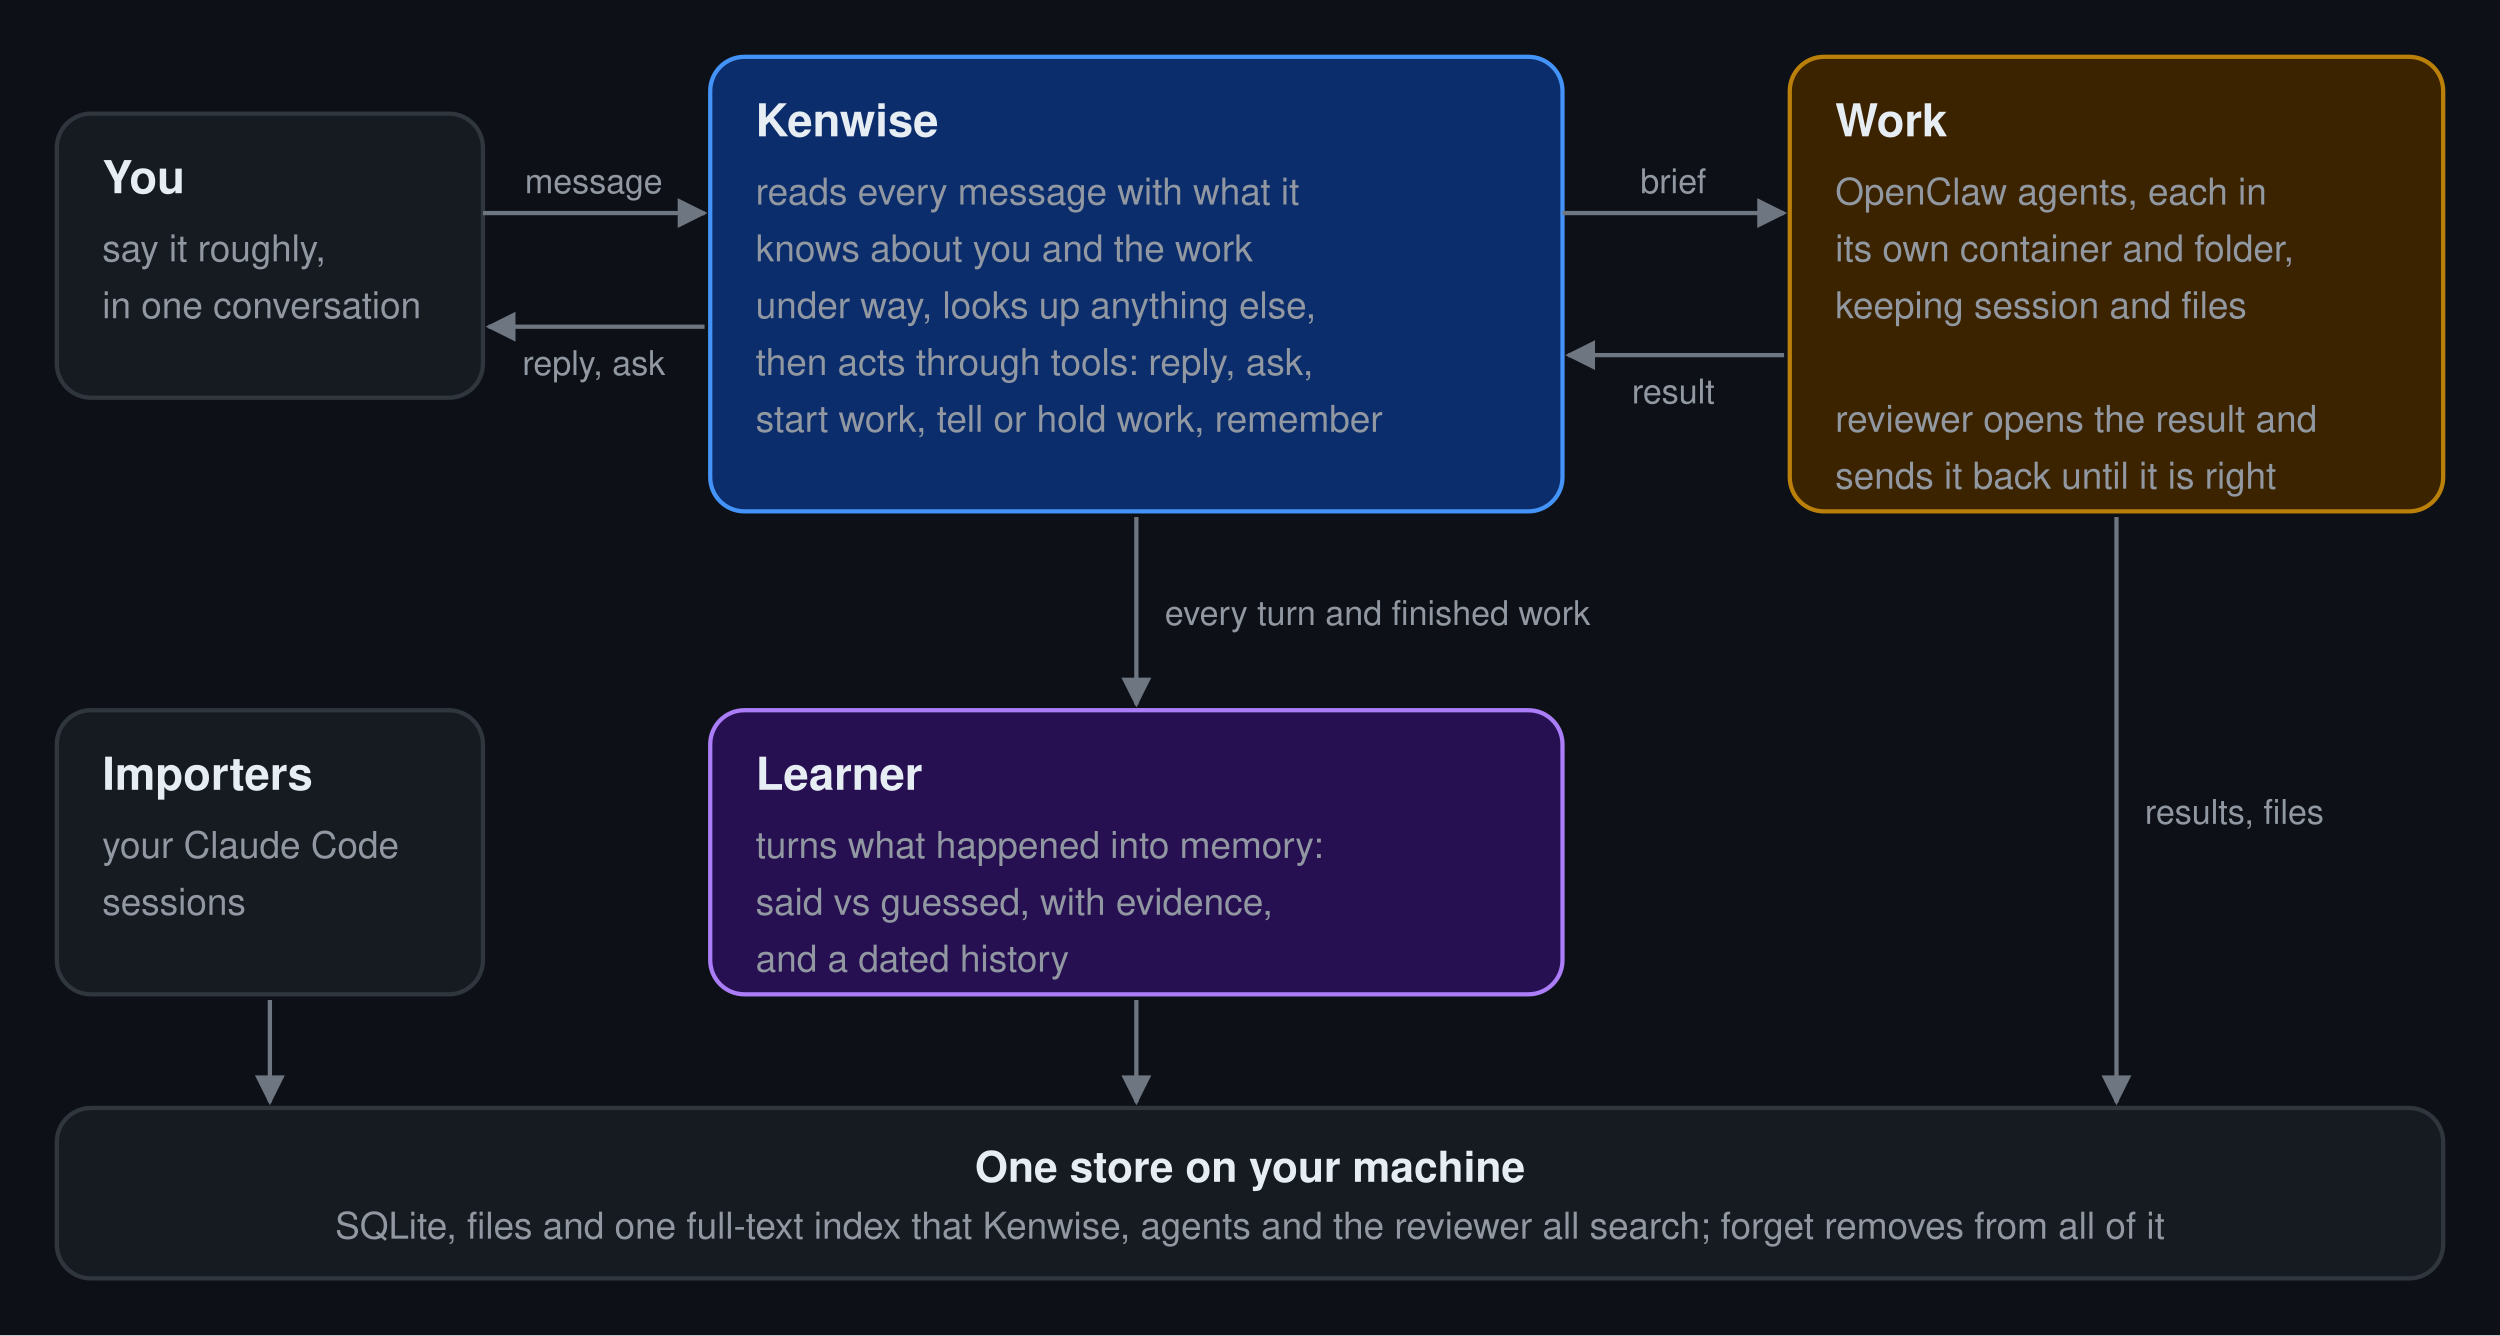
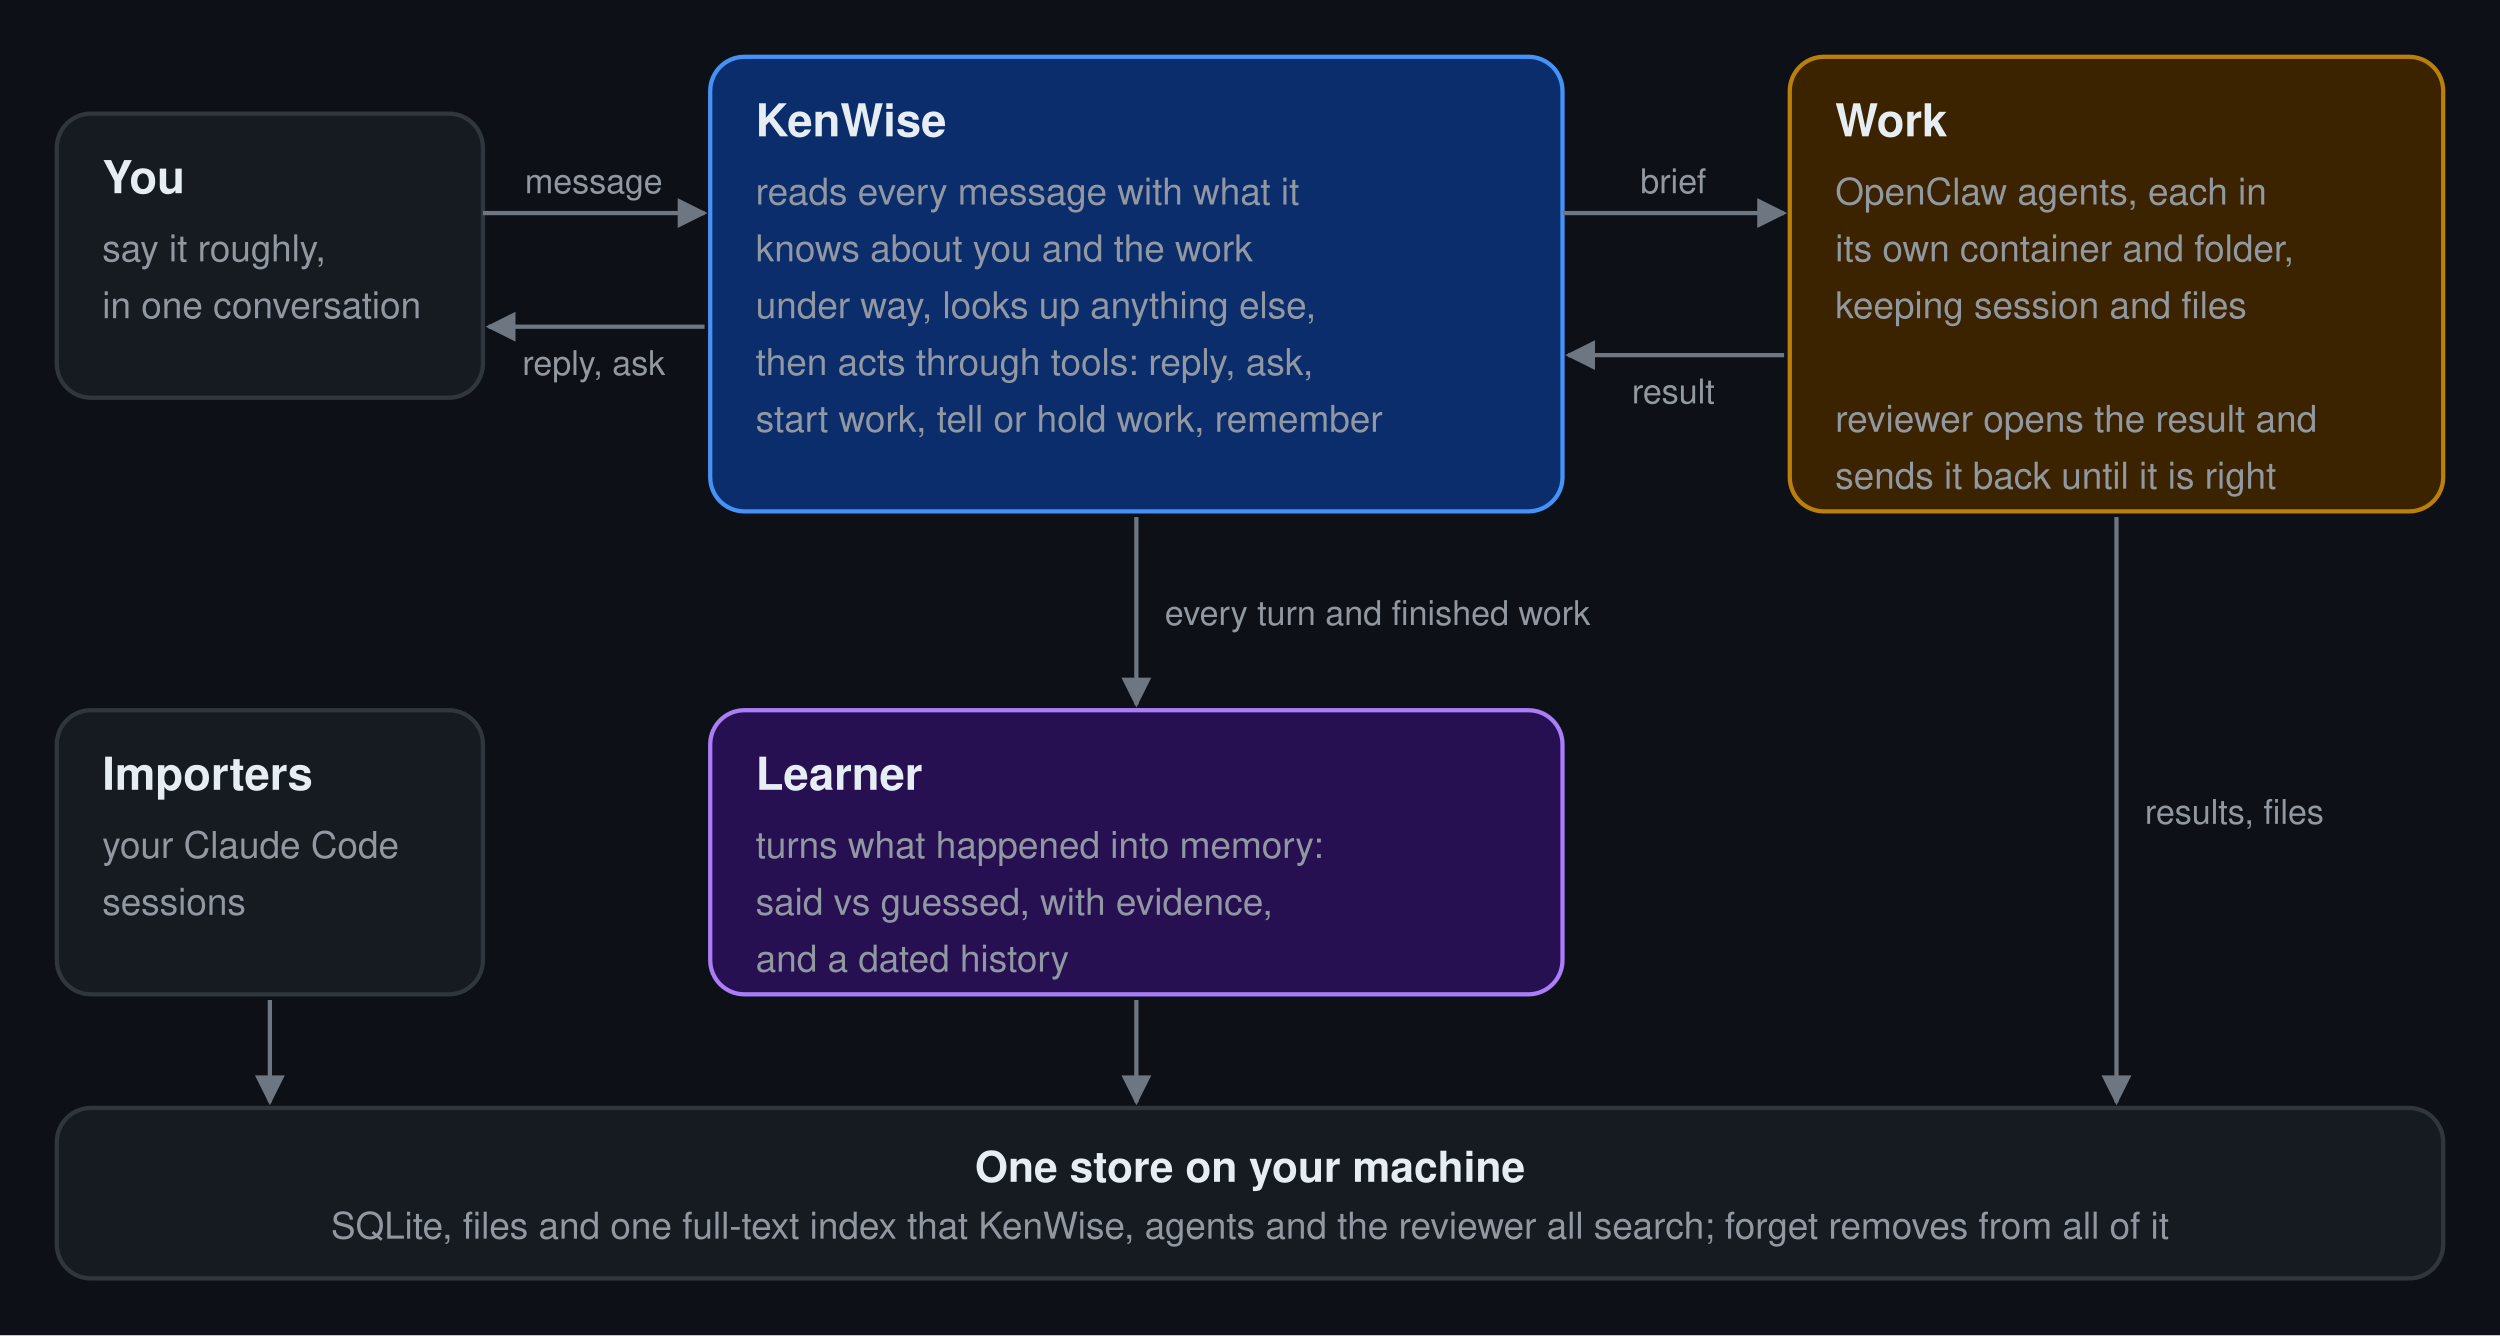
<svg xmlns="http://www.w3.org/2000/svg" viewBox="0 0 880 470" width="880" height="470" font-family="-apple-system,BlinkMacSystemFont,Segoe UI,Helvetica,Arial,sans-serif">
  <defs>
    <marker id="a" viewBox="0 0 10 10" refX="9" refY="5" markerWidth="7" markerHeight="7" orient="auto-start-reverse">
      <path d="M0 0L10 5L0 10z" fill="#6e7681" />
    </marker>
  </defs>
  <rect width="880" height="470" fill="#0d1117" />
  <rect x="20" y="40" width="150" height="100" rx="12" fill="#161b22" stroke="#30363d" stroke-width="1.5" />
  <text x="36" y="68" font-size="16" font-weight="600" fill="#e6edf3">You</text>
  <text x="36" y="92" font-size="13" fill="#9198a1">say it roughly,</text>
  <text x="36" y="112" font-size="13" fill="#9198a1">in one conversation</text>
  <rect x="250" y="20" width="300" height="160" rx="12" fill="#0c2d6b" stroke="#4493f8" stroke-width="1.5" />
-   <text x="266" y="48" font-size="16" font-weight="600" fill="#e6edf3">Kenwise</text>
+   <text x="266" y="48" font-size="16" font-weight="600" fill="#e6edf3">KenWise</text>
  <text x="266" y="72" font-size="13" fill="#9198a1">reads every message with what it</text>
  <text x="266" y="92" font-size="13" fill="#9198a1">knows about you and the work</text>
  <text x="266" y="112" font-size="13" fill="#9198a1">under way, looks up anything else,</text>
  <text x="266" y="132" font-size="13" fill="#9198a1">then acts through tools: reply, ask,</text>
  <text x="266" y="152" font-size="13" fill="#9198a1">start work, tell or hold work, remember</text>
  <rect x="630" y="20" width="230" height="160" rx="12" fill="#3b2300" stroke="#bb8009" stroke-width="1.5" />
  <text x="646" y="48" font-size="16" font-weight="600" fill="#e6edf3">Work</text>
  <text x="646" y="72" font-size="13" fill="#9198a1">OpenClaw agents, each in</text>
  <text x="646" y="92" font-size="13" fill="#9198a1">its own container and folder,</text>
  <text x="646" y="112" font-size="13" fill="#9198a1">keeping session and files</text>
  <text x="646" y="132" font-size="13" fill="#9198a1" />
  <text x="646" y="152" font-size="13" fill="#9198a1">reviewer opens the result and</text>
  <text x="646" y="172" font-size="13" fill="#9198a1" />
  <text x="646" y="172" font-size="13" fill="#9198a1">sends it back until it is right</text>
  <rect x="250" y="250" width="300" height="100" rx="12" fill="#271052" stroke="#ab7df8" stroke-width="1.5" />
  <text x="266" y="278" font-size="16" font-weight="600" fill="#e6edf3">Learner</text>
  <text x="266" y="302" font-size="13" fill="#9198a1">turns what happened into memory:</text>
  <text x="266" y="322" font-size="13" fill="#9198a1">said vs guessed, with evidence,</text>
  <text x="266" y="342" font-size="13" fill="#9198a1">and a dated history</text>
  <rect x="20" y="250" width="150" height="100" rx="12" fill="#161b22" stroke="#30363d" stroke-width="1.5" />
  <text x="36" y="278" font-size="16" font-weight="600" fill="#e6edf3">Importers</text>
  <text x="36" y="302" font-size="13" fill="#9198a1">your Claude Code</text>
  <text x="36" y="322" font-size="13" fill="#9198a1">sessions</text>
  <rect x="20" y="390" width="840" height="60" rx="12" fill="#161b22" stroke="#30363d" stroke-width="1.5" />
  <text x="440" y="416" font-size="15" font-weight="600" fill="#e6edf3" text-anchor="middle">One store on your machine</text>
-   <text x="440" y="436" font-size="13" fill="#9198a1" text-anchor="middle">SQLite, files and one full-text index that Kenwise, agents and the reviewer all search; forget removes from all of it</text>
+   <text x="440" y="436" font-size="13" fill="#9198a1" text-anchor="middle">SQLite, files and one full-text index that KenWise, agents and the reviewer all search; forget removes from all of it</text>
  <path d="M170 75L248 75" stroke="#6e7681" stroke-width="1.5" fill="none" marker-end="url(#a)" />
  <text x="209" y="68" font-size="12" fill="#9198a1" text-anchor="middle">message</text>
  <path d="M248 115L172 115" stroke="#6e7681" stroke-width="1.5" fill="none" marker-end="url(#a)" />
  <text x="209" y="132" font-size="12" fill="#9198a1" text-anchor="middle">reply, ask</text>
  <path d="M550 75L628 75" stroke="#6e7681" stroke-width="1.5" fill="none" marker-end="url(#a)" />
  <text x="589" y="68" font-size="12" fill="#9198a1" text-anchor="middle">brief</text>
  <path d="M628 125L552 125" stroke="#6e7681" stroke-width="1.5" fill="none" marker-end="url(#a)" />
  <text x="589" y="142" font-size="12" fill="#9198a1" text-anchor="middle">result</text>
  <path d="M400 182L400 248" stroke="#6e7681" stroke-width="1.5" fill="none" marker-end="url(#a)" />
  <text x="410" y="220" font-size="12" fill="#9198a1">every turn and finished work</text>
  <path d="M95 352L95 388" stroke="#6e7681" stroke-width="1.5" fill="none" marker-end="url(#a)" />
  <path d="M400 352L400 388" stroke="#6e7681" stroke-width="1.5" fill="none" marker-end="url(#a)" />
  <path d="M745 182L745 388" stroke="#6e7681" stroke-width="1.5" fill="none" marker-end="url(#a)" />
  <text x="755" y="290" font-size="12" fill="#9198a1">results, files</text>
</svg>
